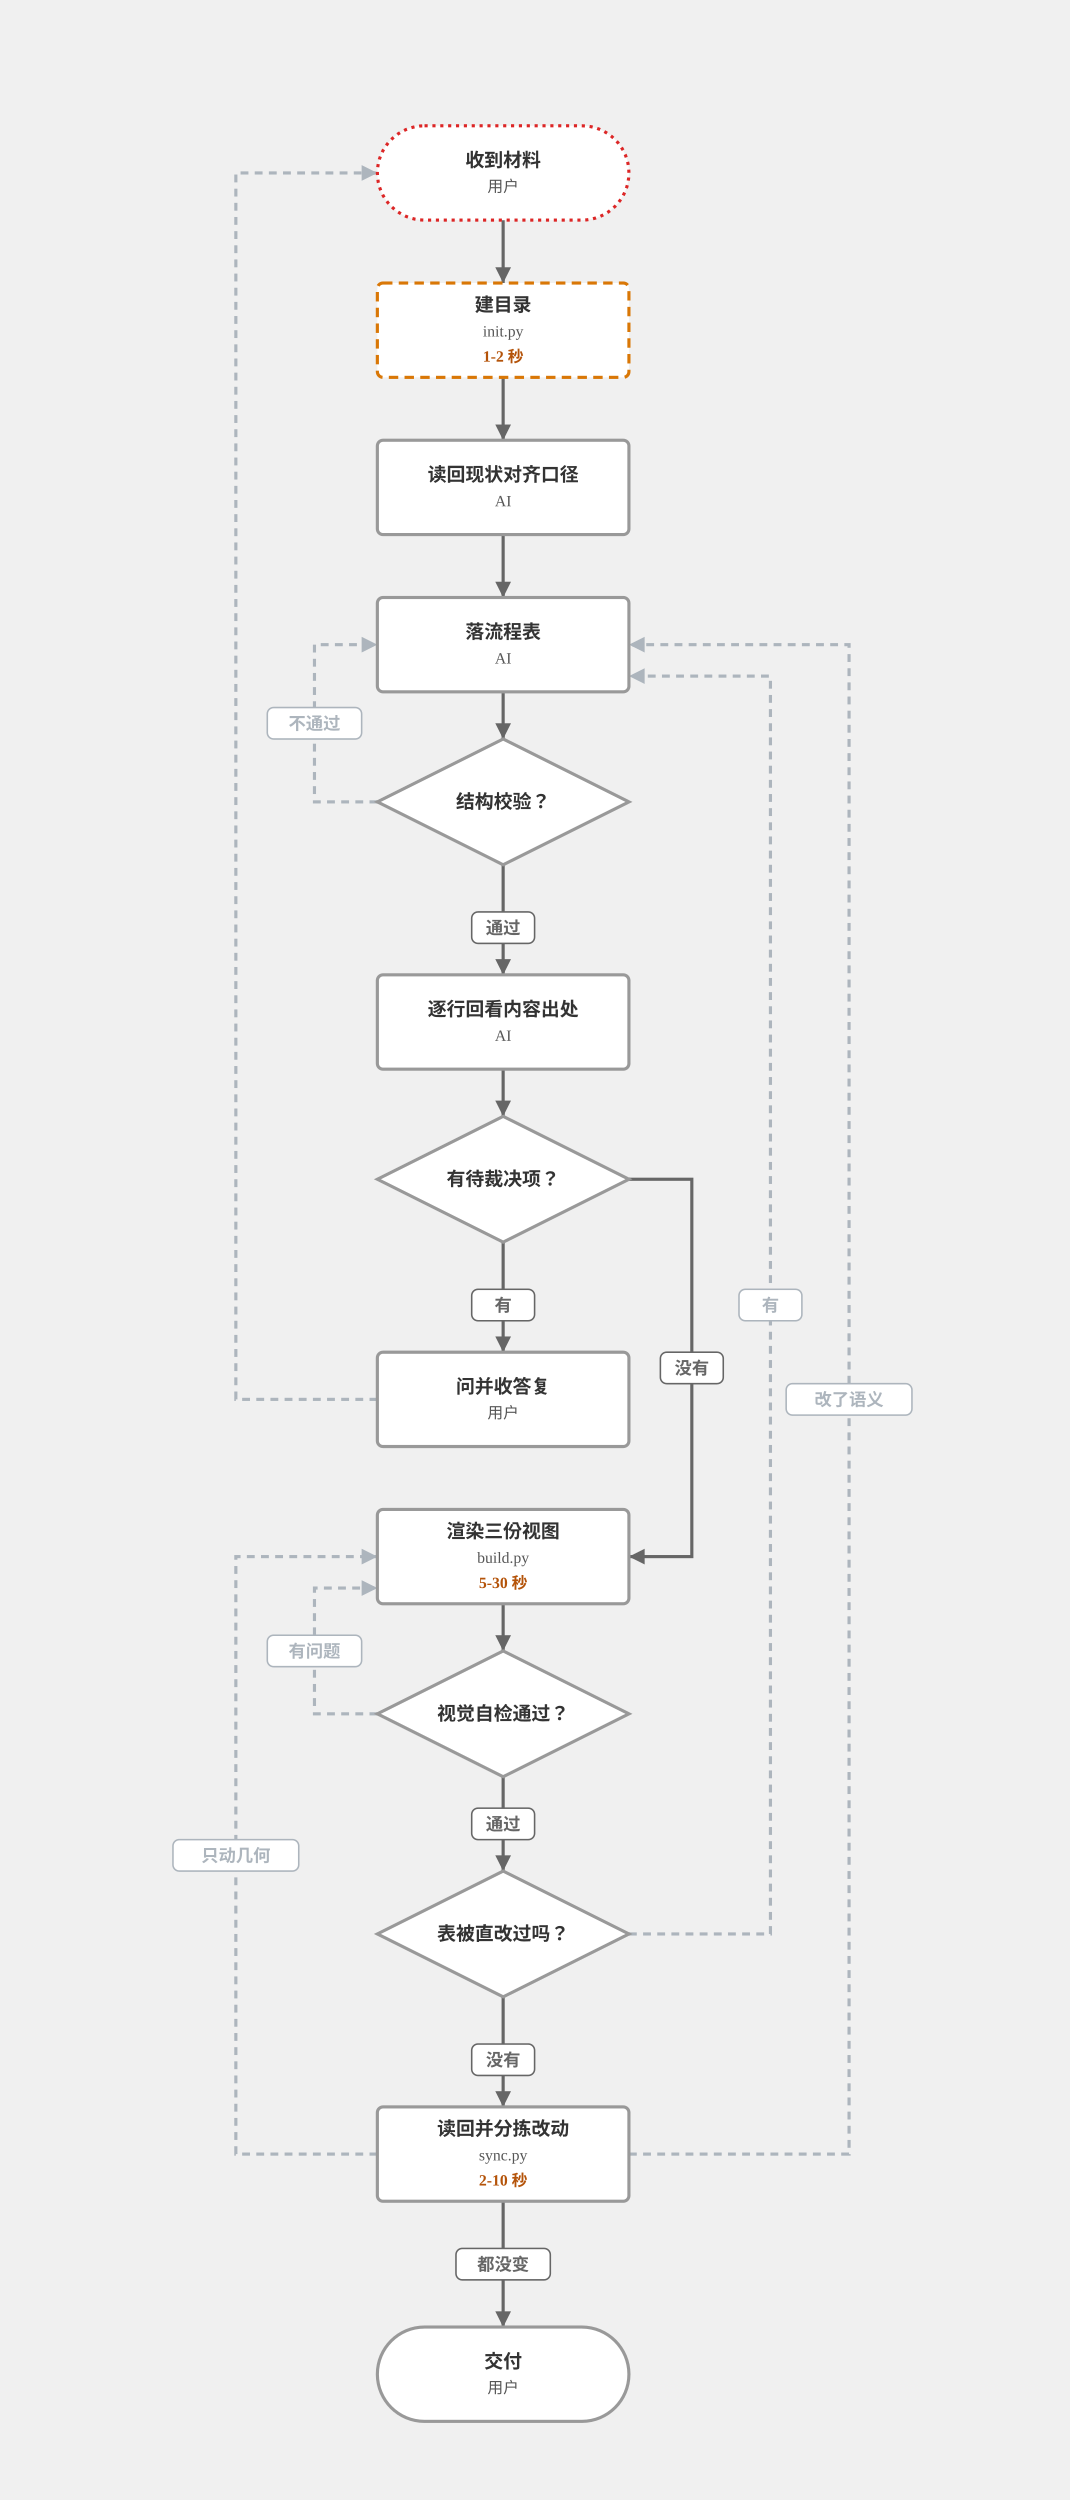
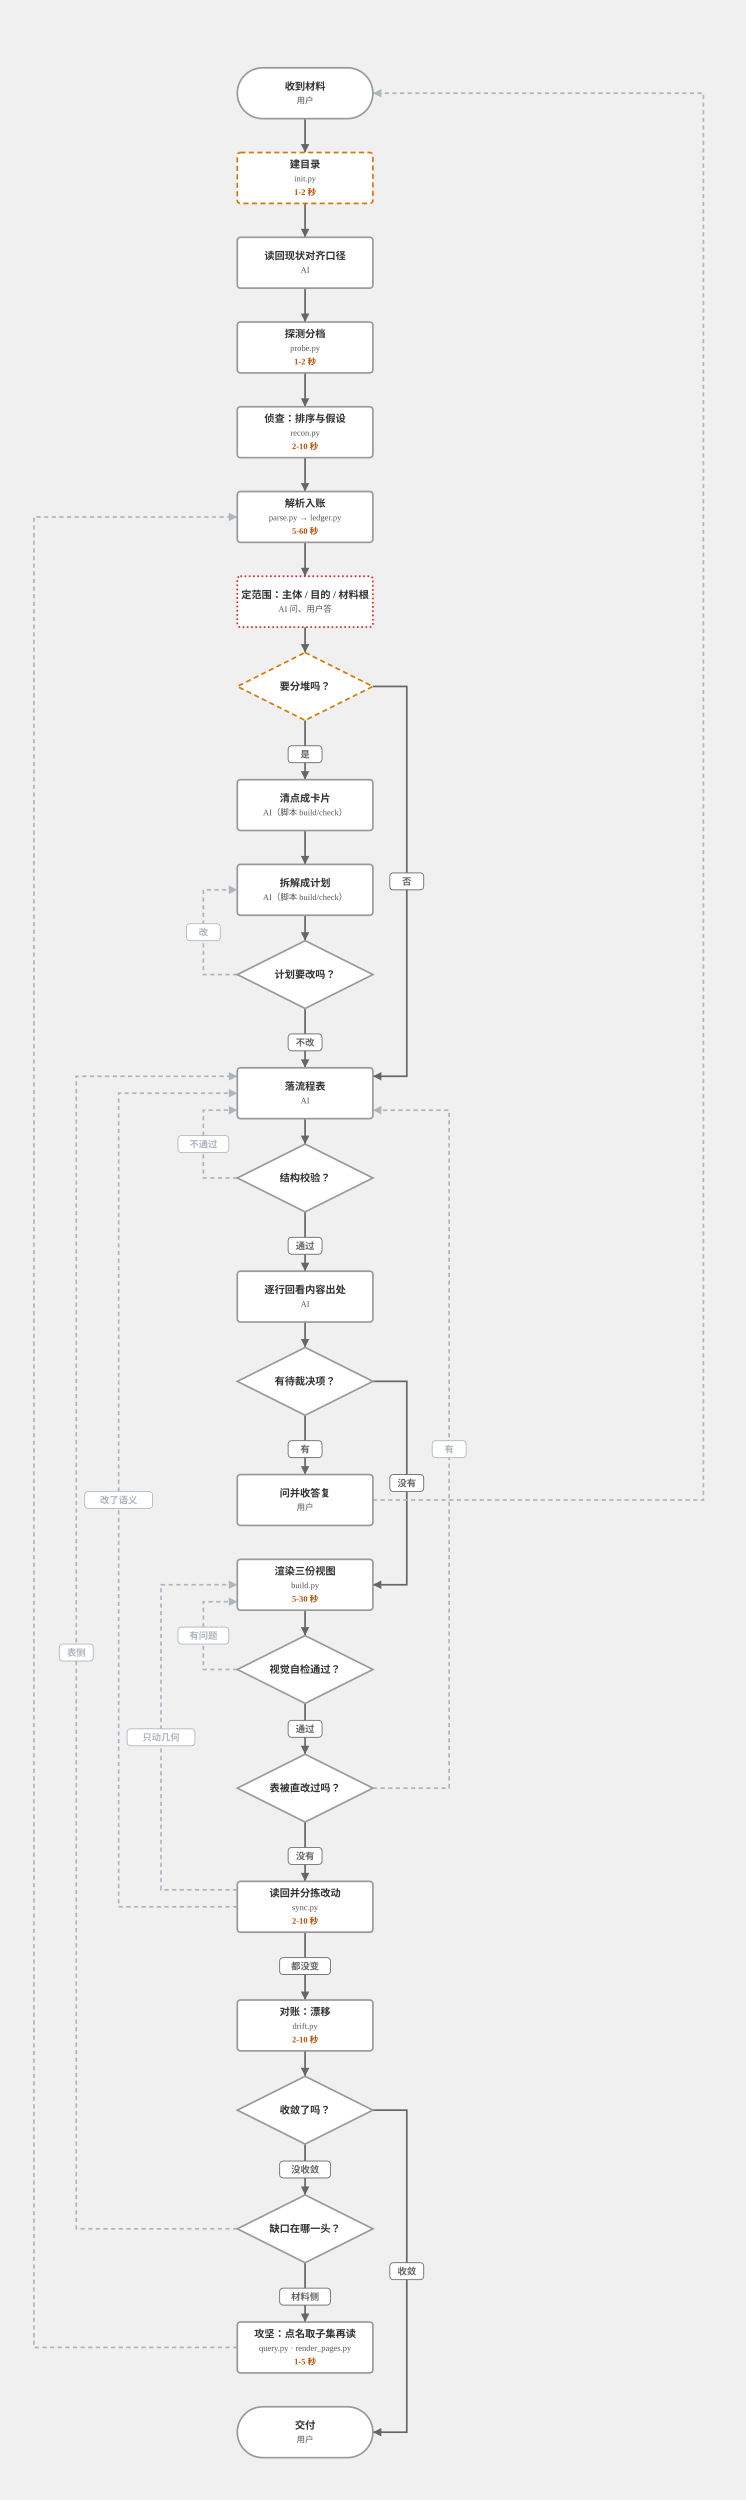
- <svg xmlns="http://www.w3.org/2000/svg" viewBox="0 0 680 1590" width="680" height="1590">
+ <svg xmlns="http://www.w3.org/2000/svg" viewBox="0 0 880 2950" width="880" height="2950">
  <defs>
    <marker id="ar-main" viewBox="0 0 10 10" refX="10" refY="5" markerWidth="10" markerHeight="10" markerUnits="userSpaceOnUse" orient="auto">
      <path d="M0,0L10,5L0,10z" fill="#666666" />
    </marker>
    <marker id="ar-negative" viewBox="0 0 10 10" refX="10" refY="5" markerWidth="10" markerHeight="10" markerUnits="userSpaceOnUse" orient="auto">
      <path d="M0,0L10,5L0,10z" fill="#adb5bd" />
    </marker>
  </defs>
-   <path class="edge" data-from="01" data-to="01a" d="M 320 140 L 320 180" fill="none" stroke="#666666" stroke-width="2" marker-end="url(#ar-main)" />
-   <path class="edge" data-from="01a" data-to="02" d="M 320 240 L 320 280" fill="none" stroke="#666666" stroke-width="2" marker-end="url(#ar-main)" />
-   <path class="edge" data-from="02" data-to="03" d="M 320 340 L 320 380" fill="none" stroke="#666666" stroke-width="2" marker-end="url(#ar-main)" />
-   <path class="edge" data-from="03" data-to="04" d="M 320 440 L 320 470" fill="none" stroke="#666666" stroke-width="2" marker-end="url(#ar-main)" />
-   <path class="edge" data-from="04" data-to="05" d="M 320 550 L 320 620" fill="none" stroke="#666666" stroke-width="2" marker-end="url(#ar-main)" />
-   <g class="elab">
-     <rect class="lab-r" x="300" y="580" width="40" height="20" rx="4" fill="#ffffff" stroke="#666666" />
-     <text class="lab" x="320" y="594" text-anchor="middle" fill="#666666" font-size="11" font-weight="bold">通过</text>
-   </g>
-   <path class="edge" data-from="04" data-to="03" d="M 240 510 L 200 510 L 200 410 L 240 410" fill="none" stroke="#adb5bd" stroke-width="2" stroke-dasharray="5 4" marker-end="url(#ar-negative)" />
-   <g class="elab">
-     <rect class="lab-r" x="170" y="450" width="60" height="20" rx="4" fill="#ffffff" stroke="#adb5bd" />
-     <text class="lab" x="200" y="464" text-anchor="middle" fill="#adb5bd" font-size="11" font-weight="bold">不通过</text>
-   </g>
-   <path class="edge" data-from="05" data-to="06" d="M 320 680 L 320 710" fill="none" stroke="#666666" stroke-width="2" marker-end="url(#ar-main)" />
-   <path class="edge" data-from="06" data-to="07" d="M 320 790 L 320 860" fill="none" stroke="#666666" stroke-width="2" marker-end="url(#ar-main)" />
-   <g class="elab">
-     <rect class="lab-r" x="300" y="820" width="40" height="20" rx="4" fill="#ffffff" stroke="#666666" />
-     <text class="lab" x="320" y="834" text-anchor="middle" fill="#666666" font-size="11" font-weight="bold">有</text>
-   </g>
-   <path class="edge" data-from="06" data-to="08" d="M 400 750 L 440 750 L 440 990 L 400 990" fill="none" stroke="#666666" stroke-width="2" marker-end="url(#ar-main)" />
-   <g class="elab">
-     <rect class="lab-r" x="420" y="860" width="40" height="20" rx="4" fill="#ffffff" stroke="#666666" />
-     <text class="lab" x="440" y="874" text-anchor="middle" fill="#666666" font-size="11" font-weight="bold">没有</text>
-   </g>
-   <path class="edge" data-from="07" data-to="01" d="M 240 890 L 150 890 L 150 110 L 240 110" fill="none" stroke="#adb5bd" stroke-width="2" stroke-dasharray="5 4" marker-end="url(#ar-negative)" />
-   <path class="edge" data-from="08" data-to="09" d="M 320 1020 L 320 1050" fill="none" stroke="#666666" stroke-width="2" marker-end="url(#ar-main)" />
-   <path class="edge" data-from="09" data-to="10" d="M 320 1130 L 320 1190" fill="none" stroke="#666666" stroke-width="2" marker-end="url(#ar-main)" />
-   <g class="elab">
-     <rect class="lab-r" x="300" y="1150" width="40" height="20" rx="4" fill="#ffffff" stroke="#666666" />
-     <text class="lab" x="320" y="1164" text-anchor="middle" fill="#666666" font-size="11" font-weight="bold">通过</text>
-   </g>
-   <path class="edge" data-from="09" data-to="08" d="M 240 1090 L 200 1090 L 200 1010 L 240 1010" fill="none" stroke="#adb5bd" stroke-width="2" stroke-dasharray="5 4" marker-end="url(#ar-negative)" />
-   <g class="elab">
-     <rect class="lab-r" x="170" y="1040" width="60" height="20" rx="4" fill="#ffffff" stroke="#adb5bd" />
-     <text class="lab" x="200" y="1054" text-anchor="middle" fill="#adb5bd" font-size="11" font-weight="bold">有问题</text>
-   </g>
-   <path class="edge" data-from="10" data-to="03" d="M 400 1230 L 490 1230 L 490 430 L 400 430" fill="none" stroke="#adb5bd" stroke-width="2" stroke-dasharray="5 4" marker-end="url(#ar-negative)" />
-   <g class="elab">
-     <rect class="lab-r" x="470" y="820" width="40" height="20" rx="4" fill="#ffffff" stroke="#adb5bd" />
-     <text class="lab" x="490" y="834" text-anchor="middle" fill="#adb5bd" font-size="11" font-weight="bold">有</text>
-   </g>
-   <path class="edge" data-from="10" data-to="11" d="M 320 1270 L 320 1340" fill="none" stroke="#666666" stroke-width="2" marker-end="url(#ar-main)" />
-   <g class="elab">
-     <rect class="lab-r" x="300" y="1300" width="40" height="20" rx="4" fill="#ffffff" stroke="#666666" />
-     <text class="lab" x="320" y="1314" text-anchor="middle" fill="#666666" font-size="11" font-weight="bold">没有</text>
-   </g>
-   <path class="edge" data-from="11" data-to="12" d="M 320 1400 L 320 1480" fill="none" stroke="#666666" stroke-width="2" marker-end="url(#ar-main)" />
-   <g class="elab">
-     <rect class="lab-r" x="290" y="1430" width="60" height="20" rx="4" fill="#ffffff" stroke="#666666" />
-     <text class="lab" x="320" y="1444" text-anchor="middle" fill="#666666" font-size="11" font-weight="bold">都没变</text>
-   </g>
-   <path class="edge" data-from="11" data-to="03" d="M 400 1370 L 540 1370 L 540 410 L 400 410" fill="none" stroke="#adb5bd" stroke-width="2" stroke-dasharray="5 4" marker-end="url(#ar-negative)" />
-   <g class="elab">
-     <rect class="lab-r" x="500" y="880" width="80" height="20" rx="4" fill="#ffffff" stroke="#adb5bd" />
-     <text class="lab" x="540" y="894" text-anchor="middle" fill="#adb5bd" font-size="11" font-weight="bold">改了语义</text>
-   </g>
-   <path class="edge" data-from="11" data-to="08" d="M 240 1370 L 150 1370 L 150 990 L 240 990" fill="none" stroke="#adb5bd" stroke-width="2" stroke-dasharray="5 4" marker-end="url(#ar-negative)" />
-   <g class="elab">
-     <rect class="lab-r" x="110" y="1170" width="80" height="20" rx="4" fill="#ffffff" stroke="#adb5bd" />
-     <text class="lab" x="150" y="1184" text-anchor="middle" fill="#adb5bd" font-size="11" font-weight="bold">只动几何</text>
-   </g>
-   <g class="ndg" data-id="01" transform="translate(320,110)">
-     <rect class="shape" x="-80" y="-30" width="160" height="60" rx="30" fill="#ffffff" stroke="#dc2626" stroke-width="2" stroke-dasharray="2 3" />
+   <path class="edge" data-from="01" data-to="01a" d="M 360 140 L 360 180" fill="none" stroke="#666666" stroke-width="2" marker-end="url(#ar-main)" />
+   <path class="edge" data-from="01a" data-to="02" d="M 360 240 L 360 280" fill="none" stroke="#666666" stroke-width="2" marker-end="url(#ar-main)" />
+   <path class="edge" data-from="02" data-to="03" d="M 360 340 L 360 380" fill="none" stroke="#666666" stroke-width="2" marker-end="url(#ar-main)" />
+   <path class="edge" data-from="03" data-to="04" d="M 360 440 L 360 480" fill="none" stroke="#666666" stroke-width="2" marker-end="url(#ar-main)" />
+   <path class="edge" data-from="04" data-to="05" d="M 360 540 L 360 580" fill="none" stroke="#666666" stroke-width="2" marker-end="url(#ar-main)" />
+   <path class="edge" data-from="05" data-to="06" d="M 360 640 L 360 680" fill="none" stroke="#666666" stroke-width="2" marker-end="url(#ar-main)" />
+   <path class="edge" data-from="06" data-to="07" d="M 360 740 L 360 770" fill="none" stroke="#666666" stroke-width="2" marker-end="url(#ar-main)" />
+   <path class="edge" data-from="07" data-to="08" d="M 360 850 L 360 920" fill="none" stroke="#666666" stroke-width="2" marker-end="url(#ar-main)" />
+   <g class="elab">
+     <rect class="lab-r" x="340" y="880" width="40" height="20" rx="4" fill="#ffffff" stroke="#666666" />
+     <text class="lab" x="360" y="894" text-anchor="middle" fill="#666666" font-size="11" font-weight="bold">是</text>
+   </g>
+   <path class="edge" data-from="07" data-to="11" d="M 440 810 L 480 810 L 480 1270 L 440 1270" fill="none" stroke="#666666" stroke-width="2" marker-end="url(#ar-main)" />
+   <g class="elab">
+     <rect class="lab-r" x="460" y="1030" width="40" height="20" rx="4" fill="#ffffff" stroke="#666666" />
+     <text class="lab" x="480" y="1044" text-anchor="middle" fill="#666666" font-size="11" font-weight="bold">否</text>
+   </g>
+   <path class="edge" data-from="08" data-to="09" d="M 360 980 L 360 1020" fill="none" stroke="#666666" stroke-width="2" marker-end="url(#ar-main)" />
+   <path class="edge" data-from="09" data-to="10" d="M 360 1080 L 360 1110" fill="none" stroke="#666666" stroke-width="2" marker-end="url(#ar-main)" />
+   <path class="edge" data-from="10" data-to="09" d="M 280 1150 L 240 1150 L 240 1050 L 280 1050" fill="none" stroke="#adb5bd" stroke-width="2" stroke-dasharray="5 4" marker-end="url(#ar-negative)" />
+   <g class="elab">
+     <rect class="lab-r" x="220" y="1090" width="40" height="20" rx="4" fill="#ffffff" stroke="#adb5bd" />
+     <text class="lab" x="240" y="1104" text-anchor="middle" fill="#adb5bd" font-size="11" font-weight="bold">改</text>
+   </g>
+   <path class="edge" data-from="10" data-to="11" d="M 360 1190 L 360 1260" fill="none" stroke="#666666" stroke-width="2" marker-end="url(#ar-main)" />
+   <g class="elab">
+     <rect class="lab-r" x="340" y="1220" width="40" height="20" rx="4" fill="#ffffff" stroke="#666666" />
+     <text class="lab" x="360" y="1234" text-anchor="middle" fill="#666666" font-size="11" font-weight="bold">不改</text>
+   </g>
+   <path class="edge" data-from="11" data-to="12" d="M 360 1320 L 360 1350" fill="none" stroke="#666666" stroke-width="2" marker-end="url(#ar-main)" />
+   <path class="edge" data-from="12" data-to="13" d="M 360 1430 L 360 1500" fill="none" stroke="#666666" stroke-width="2" marker-end="url(#ar-main)" />
+   <g class="elab">
+     <rect class="lab-r" x="340" y="1460" width="40" height="20" rx="4" fill="#ffffff" stroke="#666666" />
+     <text class="lab" x="360" y="1474" text-anchor="middle" fill="#666666" font-size="11" font-weight="bold">通过</text>
+   </g>
+   <path class="edge" data-from="12" data-to="11" d="M 280 1390 L 240 1390 L 240 1310 L 280 1310" fill="none" stroke="#adb5bd" stroke-width="2" stroke-dasharray="5 4" marker-end="url(#ar-negative)" />
+   <g class="elab">
+     <rect class="lab-r" x="210" y="1340" width="60" height="20" rx="4" fill="#ffffff" stroke="#adb5bd" />
+     <text class="lab" x="240" y="1354" text-anchor="middle" fill="#adb5bd" font-size="11" font-weight="bold">不通过</text>
+   </g>
+   <path class="edge" data-from="13" data-to="14" d="M 360 1560 L 360 1590" fill="none" stroke="#666666" stroke-width="2" marker-end="url(#ar-main)" />
+   <path class="edge" data-from="14" data-to="15" d="M 360 1670 L 360 1740" fill="none" stroke="#666666" stroke-width="2" marker-end="url(#ar-main)" />
+   <g class="elab">
+     <rect class="lab-r" x="340" y="1700" width="40" height="20" rx="4" fill="#ffffff" stroke="#666666" />
+     <text class="lab" x="360" y="1714" text-anchor="middle" fill="#666666" font-size="11" font-weight="bold">有</text>
+   </g>
+   <path class="edge" data-from="14" data-to="16" d="M 440 1630 L 480 1630 L 480 1870 L 440 1870" fill="none" stroke="#666666" stroke-width="2" marker-end="url(#ar-main)" />
+   <g class="elab">
+     <rect class="lab-r" x="460" y="1740" width="40" height="20" rx="4" fill="#ffffff" stroke="#666666" />
+     <text class="lab" x="480" y="1754" text-anchor="middle" fill="#666666" font-size="11" font-weight="bold">没有</text>
+   </g>
+   <path class="edge" data-from="15" data-to="01" d="M 440 1770 L 830 1770 L 830 110 L 440 110" fill="none" stroke="#adb5bd" stroke-width="2" stroke-dasharray="5 4" marker-end="url(#ar-negative)" />
+   <path class="edge" data-from="16" data-to="17" d="M 360 1900 L 360 1930" fill="none" stroke="#666666" stroke-width="2" marker-end="url(#ar-main)" />
+   <path class="edge" data-from="17" data-to="18" d="M 360 2010 L 360 2070" fill="none" stroke="#666666" stroke-width="2" marker-end="url(#ar-main)" />
+   <g class="elab">
+     <rect class="lab-r" x="340" y="2030" width="40" height="20" rx="4" fill="#ffffff" stroke="#666666" />
+     <text class="lab" x="360" y="2044" text-anchor="middle" fill="#666666" font-size="11" font-weight="bold">通过</text>
+   </g>
+   <path class="edge" data-from="17" data-to="16" d="M 280 1970 L 240 1970 L 240 1890 L 280 1890" fill="none" stroke="#adb5bd" stroke-width="2" stroke-dasharray="5 4" marker-end="url(#ar-negative)" />
+   <g class="elab">
+     <rect class="lab-r" x="210" y="1920" width="60" height="20" rx="4" fill="#ffffff" stroke="#adb5bd" />
+     <text class="lab" x="240" y="1934" text-anchor="middle" fill="#adb5bd" font-size="11" font-weight="bold">有问题</text>
+   </g>
+   <path class="edge" data-from="18" data-to="11" d="M 440 2110 L 530 2110 L 530 1310 L 440 1310" fill="none" stroke="#adb5bd" stroke-width="2" stroke-dasharray="5 4" marker-end="url(#ar-negative)" />
+   <g class="elab">
+     <rect class="lab-r" x="510" y="1700" width="40" height="20" rx="4" fill="#ffffff" stroke="#adb5bd" />
+     <text class="lab" x="530" y="1714" text-anchor="middle" fill="#adb5bd" font-size="11" font-weight="bold">有</text>
+   </g>
+   <path class="edge" data-from="18" data-to="19" d="M 360 2150 L 360 2220" fill="none" stroke="#666666" stroke-width="2" marker-end="url(#ar-main)" />
+   <g class="elab">
+     <rect class="lab-r" x="340" y="2180" width="40" height="20" rx="4" fill="#ffffff" stroke="#666666" />
+     <text class="lab" x="360" y="2194" text-anchor="middle" fill="#666666" font-size="11" font-weight="bold">没有</text>
+   </g>
+   <path class="edge" data-from="19" data-to="20" d="M 360 2280 L 360 2360" fill="none" stroke="#666666" stroke-width="2" marker-end="url(#ar-main)" />
+   <g class="elab">
+     <rect class="lab-r" x="330" y="2310" width="60" height="20" rx="4" fill="#ffffff" stroke="#666666" />
+     <text class="lab" x="360" y="2324" text-anchor="middle" fill="#666666" font-size="11" font-weight="bold">都没变</text>
+   </g>
+   <path class="edge" data-from="19" data-to="11" d="M 280 2250 L 140 2250 L 140 1290 L 280 1290" fill="none" stroke="#adb5bd" stroke-width="2" stroke-dasharray="5 4" marker-end="url(#ar-negative)" />
+   <g class="elab">
+     <rect class="lab-r" x="100" y="1760" width="80" height="20" rx="4" fill="#ffffff" stroke="#adb5bd" />
+     <text class="lab" x="140" y="1774" text-anchor="middle" fill="#adb5bd" font-size="11" font-weight="bold">改了语义</text>
+   </g>
+   <path class="edge" data-from="19" data-to="16" d="M 280 2230 L 190 2230 L 190 1870 L 280 1870" fill="none" stroke="#adb5bd" stroke-width="2" stroke-dasharray="5 4" marker-end="url(#ar-negative)" />
+   <g class="elab">
+     <rect class="lab-r" x="150" y="2040" width="80" height="20" rx="4" fill="#ffffff" stroke="#adb5bd" />
+     <text class="lab" x="190" y="2054" text-anchor="middle" fill="#adb5bd" font-size="11" font-weight="bold">只动几何</text>
+   </g>
+   <path class="edge" data-from="20" data-to="21" d="M 360 2420 L 360 2450" fill="none" stroke="#666666" stroke-width="2" marker-end="url(#ar-main)" />
+   <path class="edge" data-from="21" data-to="24" d="M 440 2490 L 480 2490 L 480 2870 L 440 2870" fill="none" stroke="#666666" stroke-width="2" marker-end="url(#ar-main)" />
+   <g class="elab">
+     <rect class="lab-r" x="460" y="2670" width="40" height="20" rx="4" fill="#ffffff" stroke="#666666" />
+     <text class="lab" x="480" y="2684" text-anchor="middle" fill="#666666" font-size="11" font-weight="bold">收敛</text>
+   </g>
+   <path class="edge" data-from="21" data-to="22" d="M 360 2530 L 360 2590" fill="none" stroke="#666666" stroke-width="2" marker-end="url(#ar-main)" />
+   <g class="elab">
+     <rect class="lab-r" x="330" y="2550" width="60" height="20" rx="4" fill="#ffffff" stroke="#666666" />
+     <text class="lab" x="360" y="2564" text-anchor="middle" fill="#666666" font-size="11" font-weight="bold">没收敛</text>
+   </g>
+   <path class="edge" data-from="22" data-to="23" d="M 360 2670 L 360 2740" fill="none" stroke="#666666" stroke-width="2" marker-end="url(#ar-main)" />
+   <g class="elab">
+     <rect class="lab-r" x="330" y="2700" width="60" height="20" rx="4" fill="#ffffff" stroke="#666666" />
+     <text class="lab" x="360" y="2714" text-anchor="middle" fill="#666666" font-size="11" font-weight="bold">材料侧</text>
+   </g>
+   <path class="edge" data-from="22" data-to="11" d="M 280 2630 L 90 2630 L 90 1270 L 280 1270" fill="none" stroke="#adb5bd" stroke-width="2" stroke-dasharray="5 4" marker-end="url(#ar-negative)" />
+   <g class="elab">
+     <rect class="lab-r" x="70" y="1940" width="40" height="20" rx="4" fill="#ffffff" stroke="#adb5bd" />
+     <text class="lab" x="90" y="1954" text-anchor="middle" fill="#adb5bd" font-size="11" font-weight="bold">表侧</text>
+   </g>
+   <path class="edge" data-from="23" data-to="05" d="M 280 2770 L 40 2770 L 40 610 L 280 610" fill="none" stroke="#adb5bd" stroke-width="2" stroke-dasharray="5 4" marker-end="url(#ar-negative)" />
+   <g class="ndg" data-id="01" transform="translate(360,110)">
+     <rect class="shape" x="-80" y="-30" width="160" height="60" rx="30" fill="#ffffff" stroke="#999999" stroke-width="2" />
    <text class="t1" x="0" y="-4" text-anchor="middle" fill="#333333" font-size="12" font-weight="bold">收到材料</text>
    <text class="tm" x="0" y="12" text-anchor="middle" fill="#555555" font-size="10">用户</text>
  </g>
-   <g class="ndg" data-id="01a" transform="translate(320,210)">
+   <g class="ndg" data-id="01a" transform="translate(360,210)">
    <rect class="shape" x="-80" y="-30" width="160" height="60" rx="3.6" fill="#ffffff" stroke="#d97706" stroke-width="2" stroke-dasharray="6 4" />
    <text class="t1" x="0" y="-12" text-anchor="middle" fill="#333333" font-size="12" font-weight="bold">建目录</text>
    <text class="tm" x="0" y="4" text-anchor="middle" fill="#555555" font-size="10">init.py</text>
    <text class="tt2" x="0" y="20" text-anchor="middle" fill="#b45309" font-size="10" font-weight="bold">1-2 秒</text>
  </g>
-   <g class="ndg" data-id="02" transform="translate(320,310)">
+   <g class="ndg" data-id="02" transform="translate(360,310)">
    <rect class="sub-ring" x="-78" y="-28" width="156" height="56" rx="3.36" fill="none" stroke="#999999" stroke-width="1" opacity="0.55" />
    <rect class="shape" x="-80" y="-30" width="160" height="60" rx="3.6" fill="#ffffff" stroke="#999999" stroke-width="2" />
    <text class="t1" x="0" y="-4" text-anchor="middle" fill="#333333" font-size="12" font-weight="bold">读回现状对齐口径</text>
    <text class="tm" x="0" y="12" text-anchor="middle" fill="#555555" font-size="10">AI</text>
  </g>
-   <g class="ndg" data-id="03" transform="translate(320,410)">
+   <g class="ndg" data-id="03" transform="translate(360,410)">
+     <rect class="shape" x="-80" y="-30" width="160" height="60" rx="3.6" fill="#ffffff" stroke="#999999" stroke-width="2" />
+     <text class="t1" x="0" y="-12" text-anchor="middle" fill="#333333" font-size="12" font-weight="bold">探测分档</text>
+     <text class="tm" x="0" y="4" text-anchor="middle" fill="#555555" font-size="10">probe.py</text>
+     <text class="tt2" x="0" y="20" text-anchor="middle" fill="#b45309" font-size="10" font-weight="bold">1-2 秒</text>
+   </g>
+   <g class="ndg" data-id="04" transform="translate(360,510)">
+     <rect class="shape" x="-80" y="-30" width="160" height="60" rx="3.6" fill="#ffffff" stroke="#999999" stroke-width="2" />
+     <text class="t1" x="0" y="-12" text-anchor="middle" fill="#333333" font-size="12" font-weight="bold">侦查：排序与假设</text>
+     <text class="tm" x="0" y="4" text-anchor="middle" fill="#555555" font-size="10">recon.py</text>
+     <text class="tt2" x="0" y="20" text-anchor="middle" fill="#b45309" font-size="10" font-weight="bold">2-10 秒</text>
+   </g>
+   <g class="ndg" data-id="05" transform="translate(360,610)">
+     <rect class="shape" x="-80" y="-30" width="160" height="60" rx="3.6" fill="#ffffff" stroke="#999999" stroke-width="2" />
+     <text class="t1" x="0" y="-12" text-anchor="middle" fill="#333333" font-size="12" font-weight="bold">解析入账</text>
+     <text class="tm" x="0" y="4" text-anchor="middle" fill="#555555" font-size="10">parse.py → ledger.py</text>
+     <text class="tt2" x="0" y="20" text-anchor="middle" fill="#b45309" font-size="10" font-weight="bold">5-60 秒</text>
+   </g>
+   <g class="ndg" data-id="06" transform="translate(360,710)">
+     <rect class="shape" x="-80" y="-30" width="160" height="60" rx="3.6" fill="#ffffff" stroke="#dc2626" stroke-width="2" stroke-dasharray="2 3" />
+     <text class="t1" x="0" y="-4" text-anchor="middle" fill="#333333" font-size="12" font-weight="bold">定范围：主体 / 目的 / 材料根</text>
+     <text class="tm" x="0" y="12" text-anchor="middle" fill="#555555" font-size="10">AI 问、用户答</text>
+   </g>
+   <g class="ndg" data-id="07" transform="translate(360,810)">
+     <polygon class="shape" points="0,-40 80,0 0,40 -80,0" fill="#ffffff" stroke="#d97706" stroke-width="2" stroke-dasharray="6 4" />
+     <text class="t1" x="0" y="4" text-anchor="middle" fill="#333333" font-size="12" font-weight="bold">要分堆吗？</text>
+   </g>
+   <g class="ndg" data-id="08" transform="translate(360,950)">
+     <rect class="shape" x="-80" y="-30" width="160" height="60" rx="3.6" fill="#ffffff" stroke="#999999" stroke-width="2" />
+     <text class="t1" x="0" y="-4" text-anchor="middle" fill="#333333" font-size="12" font-weight="bold">清点成卡片</text>
+     <text class="tm" x="0" y="12" text-anchor="middle" fill="#555555" font-size="10">AI（脚本 build/check）</text>
+   </g>
+   <g class="ndg" data-id="09" transform="translate(360,1050)">
+     <rect class="shape" x="-80" y="-30" width="160" height="60" rx="3.6" fill="#ffffff" stroke="#999999" stroke-width="2" />
+     <text class="t1" x="0" y="-4" text-anchor="middle" fill="#333333" font-size="12" font-weight="bold">拆解成计划</text>
+     <text class="tm" x="0" y="12" text-anchor="middle" fill="#555555" font-size="10">AI（脚本 build/check）</text>
+   </g>
+   <g class="ndg" data-id="10" transform="translate(360,1150)">
+     <polygon class="shape" points="0,-40 80,0 0,40 -80,0" fill="#ffffff" stroke="#999999" stroke-width="2" />
+     <text class="t1" x="0" y="4" text-anchor="middle" fill="#333333" font-size="12" font-weight="bold">计划要改吗？</text>
+   </g>
+   <g class="ndg" data-id="11" transform="translate(360,1290)">
    <rect class="sub-ring" x="-78" y="-28" width="156" height="56" rx="3.36" fill="none" stroke="#999999" stroke-width="1" opacity="0.55" />
    <rect class="shape" x="-80" y="-30" width="160" height="60" rx="3.6" fill="#ffffff" stroke="#999999" stroke-width="2" />
    <text class="t1" x="0" y="-4" text-anchor="middle" fill="#333333" font-size="12" font-weight="bold">落流程表</text>
    <text class="tm" x="0" y="12" text-anchor="middle" fill="#555555" font-size="10">AI</text>
  </g>
-   <g class="ndg" data-id="04" transform="translate(320,510)">
+   <g class="ndg" data-id="12" transform="translate(360,1390)">
    <polygon class="sub-ring" points="0,-38 78,0 0,38 -78,0" fill="none" stroke="#999999" stroke-width="1" opacity="0.55" />
    <polygon class="shape" points="0,-40 80,0 0,40 -80,0" fill="#ffffff" stroke="#999999" stroke-width="2" />
    <text class="t1" x="0" y="4" text-anchor="middle" fill="#333333" font-size="12" font-weight="bold">结构校验？</text>
  </g>
-   <g class="ndg" data-id="05" transform="translate(320,650)">
+   <g class="ndg" data-id="13" transform="translate(360,1530)">
    <rect class="sub-ring" x="-78" y="-28" width="156" height="56" rx="3.36" fill="none" stroke="#999999" stroke-width="1" opacity="0.55" />
    <rect class="shape" x="-80" y="-30" width="160" height="60" rx="3.6" fill="#ffffff" stroke="#999999" stroke-width="2" />
    <text class="t1" x="0" y="-4" text-anchor="middle" fill="#333333" font-size="12" font-weight="bold">逐行回看内容出处</text>
    <text class="tm" x="0" y="12" text-anchor="middle" fill="#555555" font-size="10">AI</text>
  </g>
-   <g class="ndg" data-id="06" transform="translate(320,750)">
+   <g class="ndg" data-id="14" transform="translate(360,1630)">
    <polygon class="shape" points="0,-40 80,0 0,40 -80,0" fill="#ffffff" stroke="#999999" stroke-width="2" />
    <text class="t1" x="0" y="4" text-anchor="middle" fill="#333333" font-size="12" font-weight="bold">有待裁决项？</text>
  </g>
-   <g class="ndg" data-id="07" transform="translate(320,890)">
+   <g class="ndg" data-id="15" transform="translate(360,1770)">
    <rect class="shape" x="-80" y="-30" width="160" height="60" rx="3.6" fill="#ffffff" stroke="#999999" stroke-width="2" />
    <text class="t1" x="0" y="-4" text-anchor="middle" fill="#333333" font-size="12" font-weight="bold">问并收答复</text>
    <text class="tm" x="0" y="12" text-anchor="middle" fill="#555555" font-size="10">用户</text>
  </g>
-   <g class="ndg" data-id="08" transform="translate(320,990)">
+   <g class="ndg" data-id="16" transform="translate(360,1870)">
    <rect class="sub-ring" x="-78" y="-28" width="156" height="56" rx="3.36" fill="none" stroke="#999999" stroke-width="1" opacity="0.55" />
    <rect class="shape" x="-80" y="-30" width="160" height="60" rx="3.6" fill="#ffffff" stroke="#999999" stroke-width="2" />
    <text class="t1" x="0" y="-12" text-anchor="middle" fill="#333333" font-size="12" font-weight="bold">渲染三份视图</text>
    <text class="tm" x="0" y="4" text-anchor="middle" fill="#555555" font-size="10">build.py</text>
    <text class="tt2" x="0" y="20" text-anchor="middle" fill="#b45309" font-size="10" font-weight="bold">5-30 秒</text>
  </g>
-   <g class="ndg" data-id="09" transform="translate(320,1090)">
+   <g class="ndg" data-id="17" transform="translate(360,1970)">
    <polygon class="sub-ring" points="0,-38 78,0 0,38 -78,0" fill="none" stroke="#999999" stroke-width="1" opacity="0.55" />
    <polygon class="shape" points="0,-40 80,0 0,40 -80,0" fill="#ffffff" stroke="#999999" stroke-width="2" />
    <text class="t1" x="0" y="4" text-anchor="middle" fill="#333333" font-size="12" font-weight="bold">视觉自检通过？</text>
  </g>
-   <g class="ndg" data-id="10" transform="translate(320,1230)">
+   <g class="ndg" data-id="18" transform="translate(360,2110)">
    <polygon class="shape" points="0,-40 80,0 0,40 -80,0" fill="#ffffff" stroke="#999999" stroke-width="2" />
    <text class="t1" x="0" y="4" text-anchor="middle" fill="#333333" font-size="12" font-weight="bold">表被直改过吗？</text>
  </g>
-   <g class="ndg" data-id="11" transform="translate(320,1370)">
+   <g class="ndg" data-id="19" transform="translate(360,2250)">
    <rect class="sub-ring" x="-78" y="-28" width="156" height="56" rx="3.36" fill="none" stroke="#999999" stroke-width="1" opacity="0.55" />
    <rect class="shape" x="-80" y="-30" width="160" height="60" rx="3.6" fill="#ffffff" stroke="#999999" stroke-width="2" />
    <text class="t1" x="0" y="-12" text-anchor="middle" fill="#333333" font-size="12" font-weight="bold">读回并分拣改动</text>
    <text class="tm" x="0" y="4" text-anchor="middle" fill="#555555" font-size="10">sync.py</text>
    <text class="tt2" x="0" y="20" text-anchor="middle" fill="#b45309" font-size="10" font-weight="bold">2-10 秒</text>
  </g>
-   <g class="ndg" data-id="12" transform="translate(320,1510)">
+   <g class="ndg" data-id="20" transform="translate(360,2390)">
+     <rect class="shape" x="-80" y="-30" width="160" height="60" rx="3.6" fill="#ffffff" stroke="#999999" stroke-width="2" />
+     <text class="t1" x="0" y="-12" text-anchor="middle" fill="#333333" font-size="12" font-weight="bold">对账：漂移</text>
+     <text class="tm" x="0" y="4" text-anchor="middle" fill="#555555" font-size="10">drift.py</text>
+     <text class="tt2" x="0" y="20" text-anchor="middle" fill="#b45309" font-size="10" font-weight="bold">2-10 秒</text>
+   </g>
+   <g class="ndg" data-id="21" transform="translate(360,2490)">
+     <polygon class="shape" points="0,-40 80,0 0,40 -80,0" fill="#ffffff" stroke="#999999" stroke-width="2" />
+     <text class="t1" x="0" y="4" text-anchor="middle" fill="#333333" font-size="12" font-weight="bold">收敛了吗？</text>
+   </g>
+   <g class="ndg" data-id="22" transform="translate(360,2630)">
+     <polygon class="shape" points="0,-40 80,0 0,40 -80,0" fill="#ffffff" stroke="#999999" stroke-width="2" />
+     <text class="t1" x="0" y="4" text-anchor="middle" fill="#333333" font-size="12" font-weight="bold">缺口在哪一头？</text>
+   </g>
+   <g class="ndg" data-id="23" transform="translate(360,2770)">
+     <rect class="shape" x="-80" y="-30" width="160" height="60" rx="3.6" fill="#ffffff" stroke="#999999" stroke-width="2" />
+     <text class="t1" x="0" y="-12" text-anchor="middle" fill="#333333" font-size="12" font-weight="bold">攻坚：点名取子集再读</text>
+     <text class="tm" x="0" y="4" text-anchor="middle" fill="#555555" font-size="10">query.py · render_pages.py</text>
+     <text class="tt2" x="0" y="20" text-anchor="middle" fill="#b45309" font-size="10" font-weight="bold">1-5 秒</text>
+   </g>
+   <g class="ndg" data-id="24" transform="translate(360,2870)">
    <rect class="shape" x="-80" y="-30" width="160" height="60" rx="30" fill="#ffffff" stroke="#999999" stroke-width="2" />
    <text class="t1" x="0" y="-4" text-anchor="middle" fill="#333333" font-size="12" font-weight="bold">交付</text>
    <text class="tm" x="0" y="12" text-anchor="middle" fill="#555555" font-size="10">用户</text>
  </g>
</svg>
